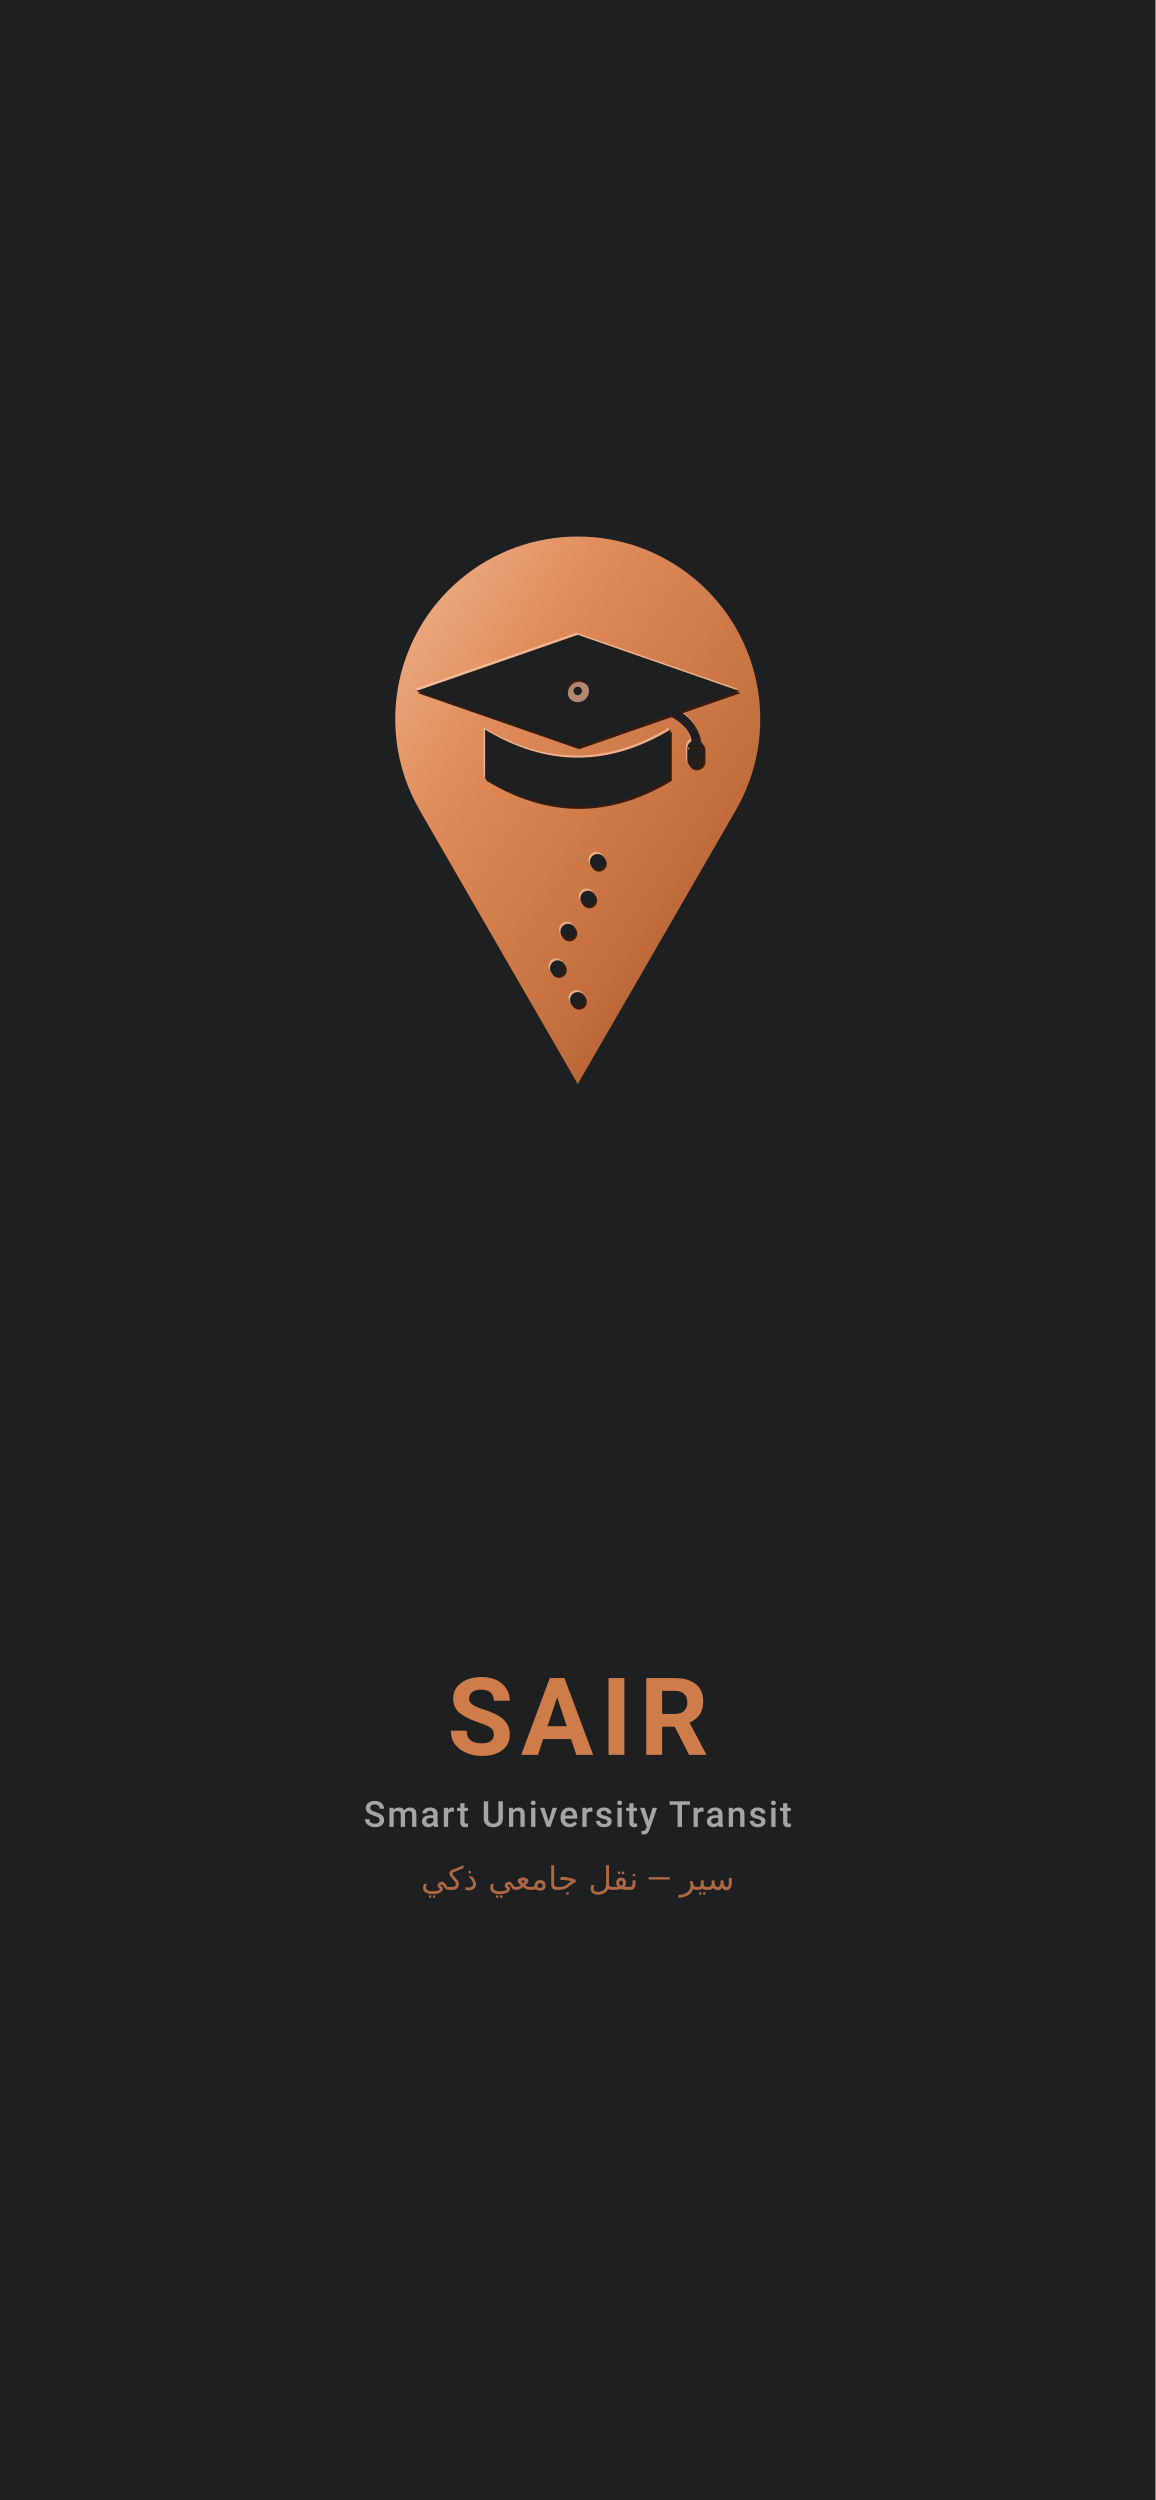
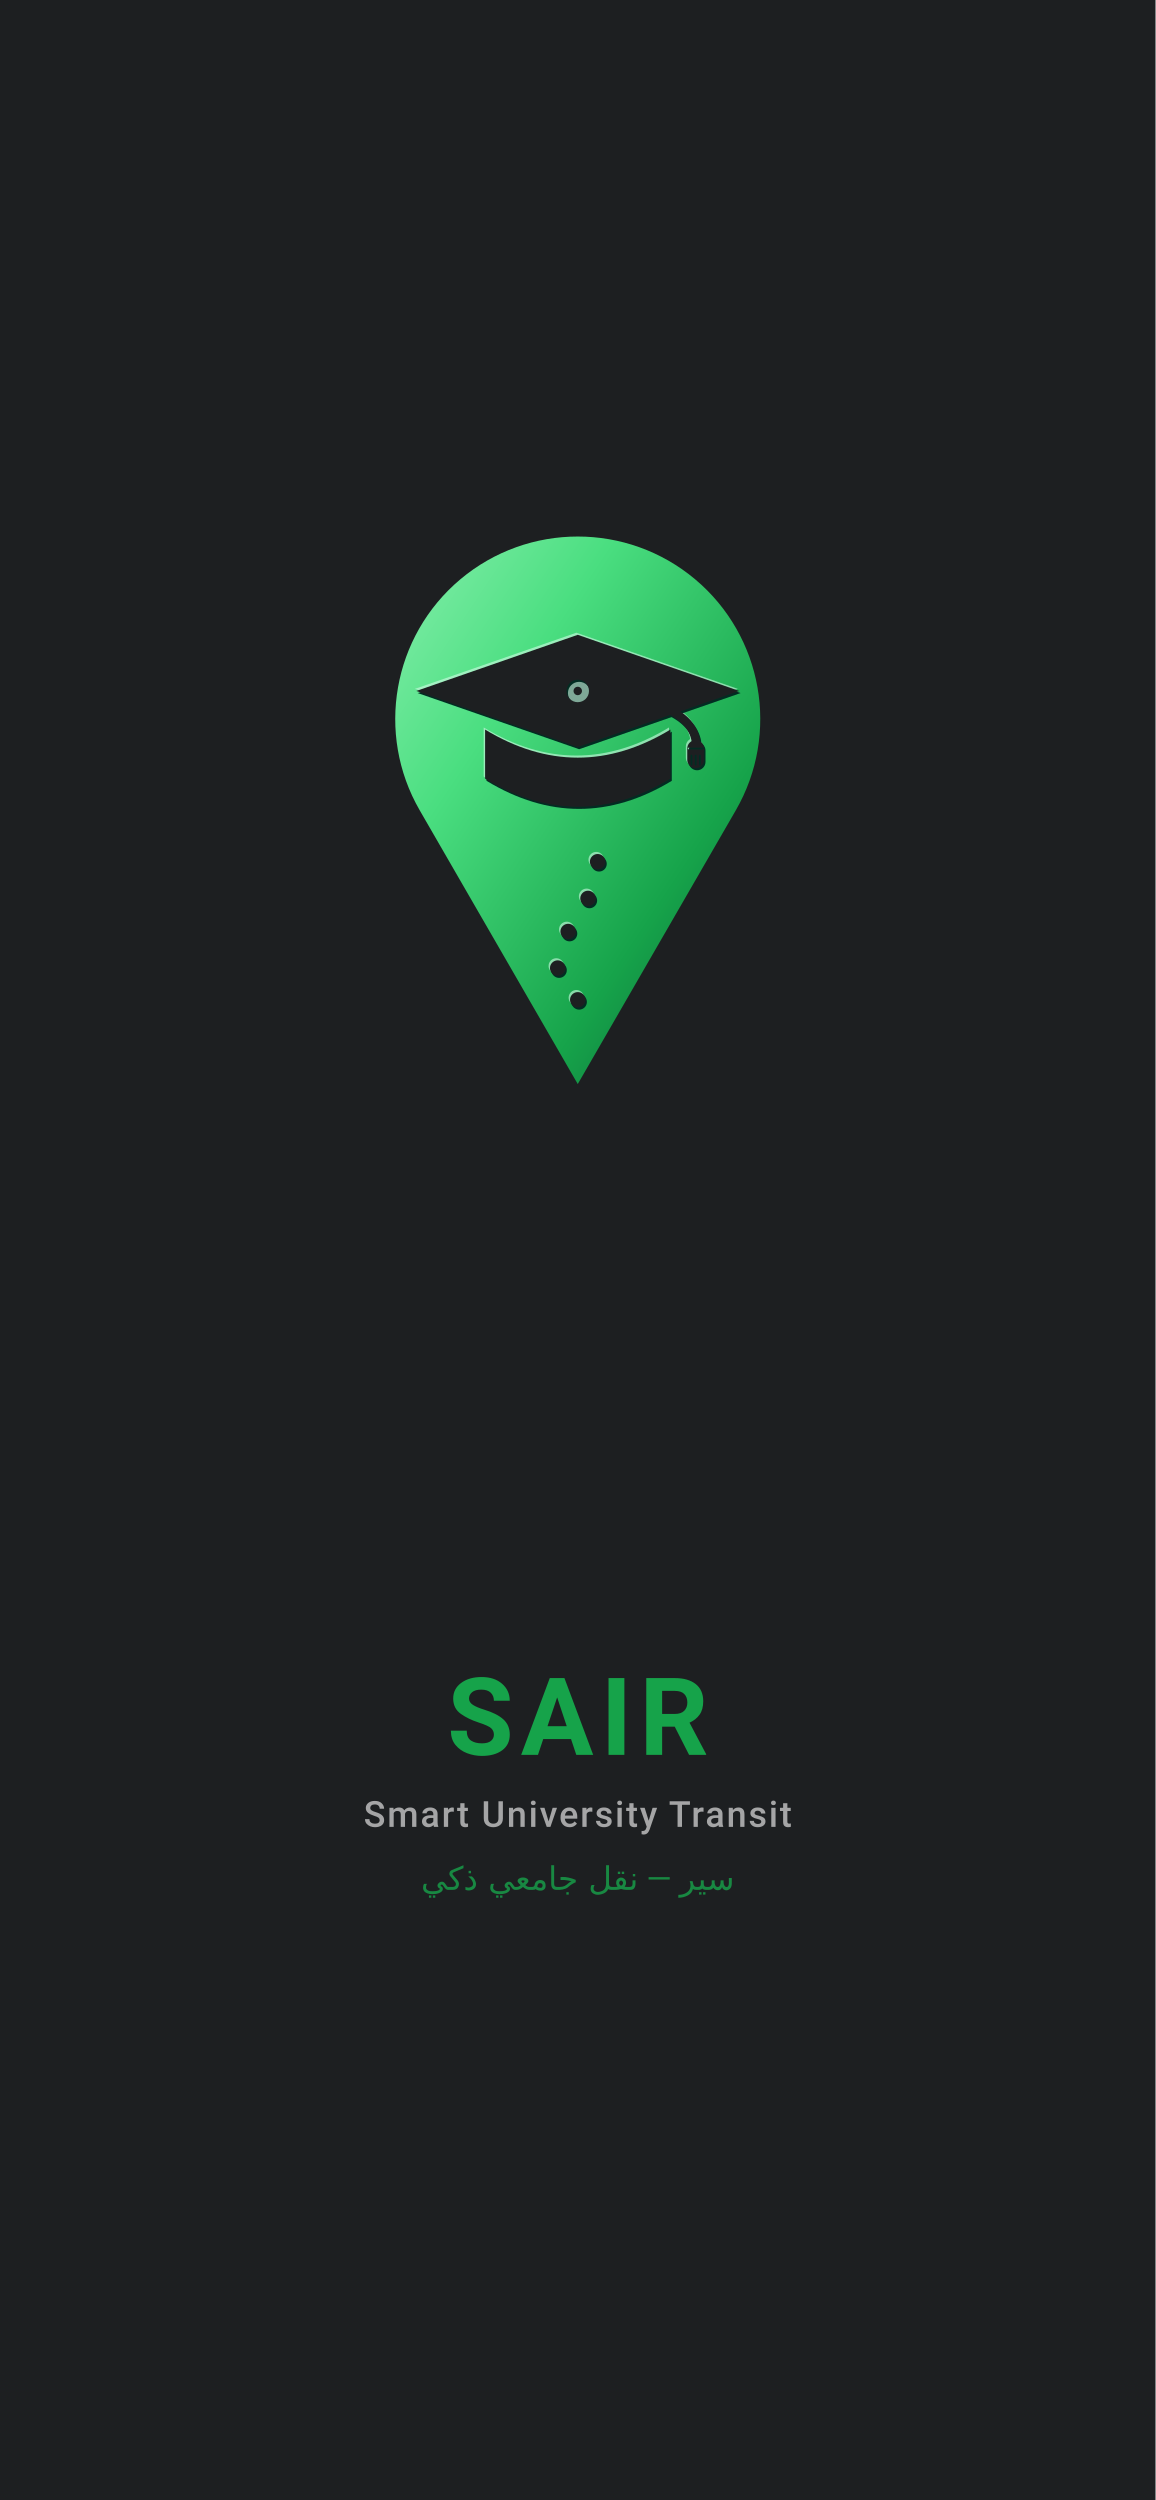
<svg xmlns="http://www.w3.org/2000/svg" width="1284" height="2778" viewBox="0 0 1284 2778">
  <rect width="1284" height="2778" fill="#1D1F21" />
  <defs>
    <linearGradient id="splashMetalCopper" x1="0%" y1="0%" x2="100%" y2="100%">
-       <stop offset="0%" stop-color="#F2B591" />
-       <stop offset="30%" stop-color="#DF8C5A" />
-       <stop offset="70%" stop-color="#C26D3C" />
-       <stop offset="100%" stop-color="#8F431B" />
+       <stop offset="0%" stop-color="#86EFAC" />
+       <stop offset="30%" stop-color="#4ADE80" />
+       <stop offset="70%" stop-color="#16A34A" />
+       <stop offset="100%" stop-color="#0A5C36" />
    </linearGradient>
    <mask id="splashCapMask">
      <rect x="-1000" y="-1000" width="3000" height="3000" fill="white" />
      <path d="M 512 280 L 742 360 L 512 440 L 282 360 Z" fill="black" />
      <path d="M 380 415 Q 512 495 644 415 L 644 485 Q 512 565 380 485 Z" fill="black" />
      <path d="M 512 360 Q 670 370 680 430" fill="none" stroke="black" stroke-width="12" stroke-linecap="round" />
      <rect x="668" y="430" width="24" height="40" rx="12" fill="black" />
      <path d="M 670 442 L 690 442" stroke="white" stroke-width="2.5" stroke-linecap="round" />
      <path d="M 674 452 L 674 465 M 680 452 L 680 465 M 686 452 L 686 465" stroke="white" stroke-width="2.5" stroke-linecap="round" />
      <circle cx="512" cy="360" r="16" fill="white" />
      <circle cx="512" cy="360" r="6" fill="black" />
      <path d="M 512 800 C 412 720, 612 640, 512 560" fill="none" stroke="black" stroke-width="22" stroke-dasharray="0, 55" stroke-linecap="round" />
    </mask>
  </defs>
  <g transform="translate(642, 955) scale(0.78) translate(-512, -600)" mask="url(#splashCapMask)">
    <path d="M 286.84 530 A 260 260 0 1 1 737.16 530 L 512 920 Z" fill="url(#splashMetalCopper)" />
    <g transform="translate(-2, -3)">
-       <g fill="#FFD2B8" opacity="0.6">
+       <g fill="#D1FAE5" opacity="0.6">
        <path d="M 512 280 L 742 360 L 512 440 L 282 360 Z" />
        <path d="M 380 415 Q 512 495 644 415 L 644 485 Q 512 565 380 485 Z" />
-         <path d="M 512 800 C 412 720, 612 640, 512 560" fill="none" stroke="#FFD2B8" stroke-width="22" stroke-dasharray="0, 55" stroke-linecap="round" />
-         <path d="M 512 360 Q 670 370 680 430" fill="none" stroke="#FFD2B8" stroke-width="12" stroke-linecap="round" />
+         <path d="M 512 800 C 412 720, 612 640, 512 560" fill="none" stroke="#D1FAE5" stroke-width="22" stroke-dasharray="0, 55" stroke-linecap="round" />
+         <path d="M 512 360 Q 670 370 680 430" fill="none" stroke="#D1FAE5" stroke-width="12" stroke-linecap="round" />
        <rect x="668" y="430" width="24" height="40" rx="12" />
        <circle cx="512" cy="360" r="6" />
      </g>
-       <circle cx="512" cy="360" r="16" fill="#3D1B0B" />
+       <circle cx="512" cy="360" r="16" fill="#022C22" />
    </g>
    <g transform="translate(2, 3)">
-       <g fill="#3D1B0B">
+       <g fill="#022C22">
        <path d="M 512 280 L 742 360 L 512 440 L 282 360 Z" />
        <path d="M 380 415 Q 512 495 644 415 L 644 485 Q 512 565 380 485 Z" />
-         <path d="M 512 800 C 412 720, 612 640, 512 560" fill="none" stroke="#3D1B0B" stroke-width="22" stroke-dasharray="0, 55" stroke-linecap="round" />
-         <path d="M 512 360 Q 670 370 680 430" fill="none" stroke="#3D1B0B" stroke-width="12" stroke-linecap="round" />
+         <path d="M 512 800 C 412 720, 612 640, 512 560" fill="none" stroke="#022C22" stroke-width="22" stroke-dasharray="0, 55" stroke-linecap="round" />
+         <path d="M 512 360 Q 670 370 680 430" fill="none" stroke="#022C22" stroke-width="12" stroke-linecap="round" />
        <rect x="668" y="430" width="24" height="40" rx="12" />
        <circle cx="512" cy="360" r="6" />
      </g>
-       <circle cx="512" cy="360" r="16" fill="#FFD2B8" opacity="0.6" />
+       <circle cx="512" cy="360" r="16" fill="#D1FAE5" opacity="0.6" />
    </g>
  </g>
  <g transform="translate(642, 1950)">
-     <text x="0" y="0" font-family="-apple-system, BlinkMacSystemFont, 'Segoe UI', Roboto, sans-serif" font-size="120" font-weight="bold" fill="#CF7C4B" text-anchor="middle" letter-spacing="8">SAIR</text>
+     <text x="0" y="0" font-family="-apple-system, BlinkMacSystemFont, 'Segoe UI', Roboto, sans-serif" font-size="120" font-weight="bold" fill="#16A34A" text-anchor="middle" letter-spacing="8">SAIR</text>
    <text x="0" y="80" font-family="-apple-system, BlinkMacSystemFont, 'Segoe UI', Roboto, sans-serif" font-size="40" font-weight="500" fill="#FFFFFF" text-anchor="middle" opacity="0.6" letter-spacing="2">Smart University Transit</text>
-     <text x="0" y="150" font-family="-apple-system, BlinkMacSystemFont, 'Segoe UI', Roboto, sans-serif" font-size="36" font-weight="normal" fill="#CF7C4B" text-anchor="middle" opacity="0.8">سير — نقل جامعي ذكي</text>
+     <text x="0" y="150" font-family="-apple-system, BlinkMacSystemFont, 'Segoe UI', Roboto, sans-serif" font-size="36" font-weight="normal" fill="#16A34A" text-anchor="middle" opacity="0.8">سير — نقل جامعي ذكي</text>
  </g>
</svg>
